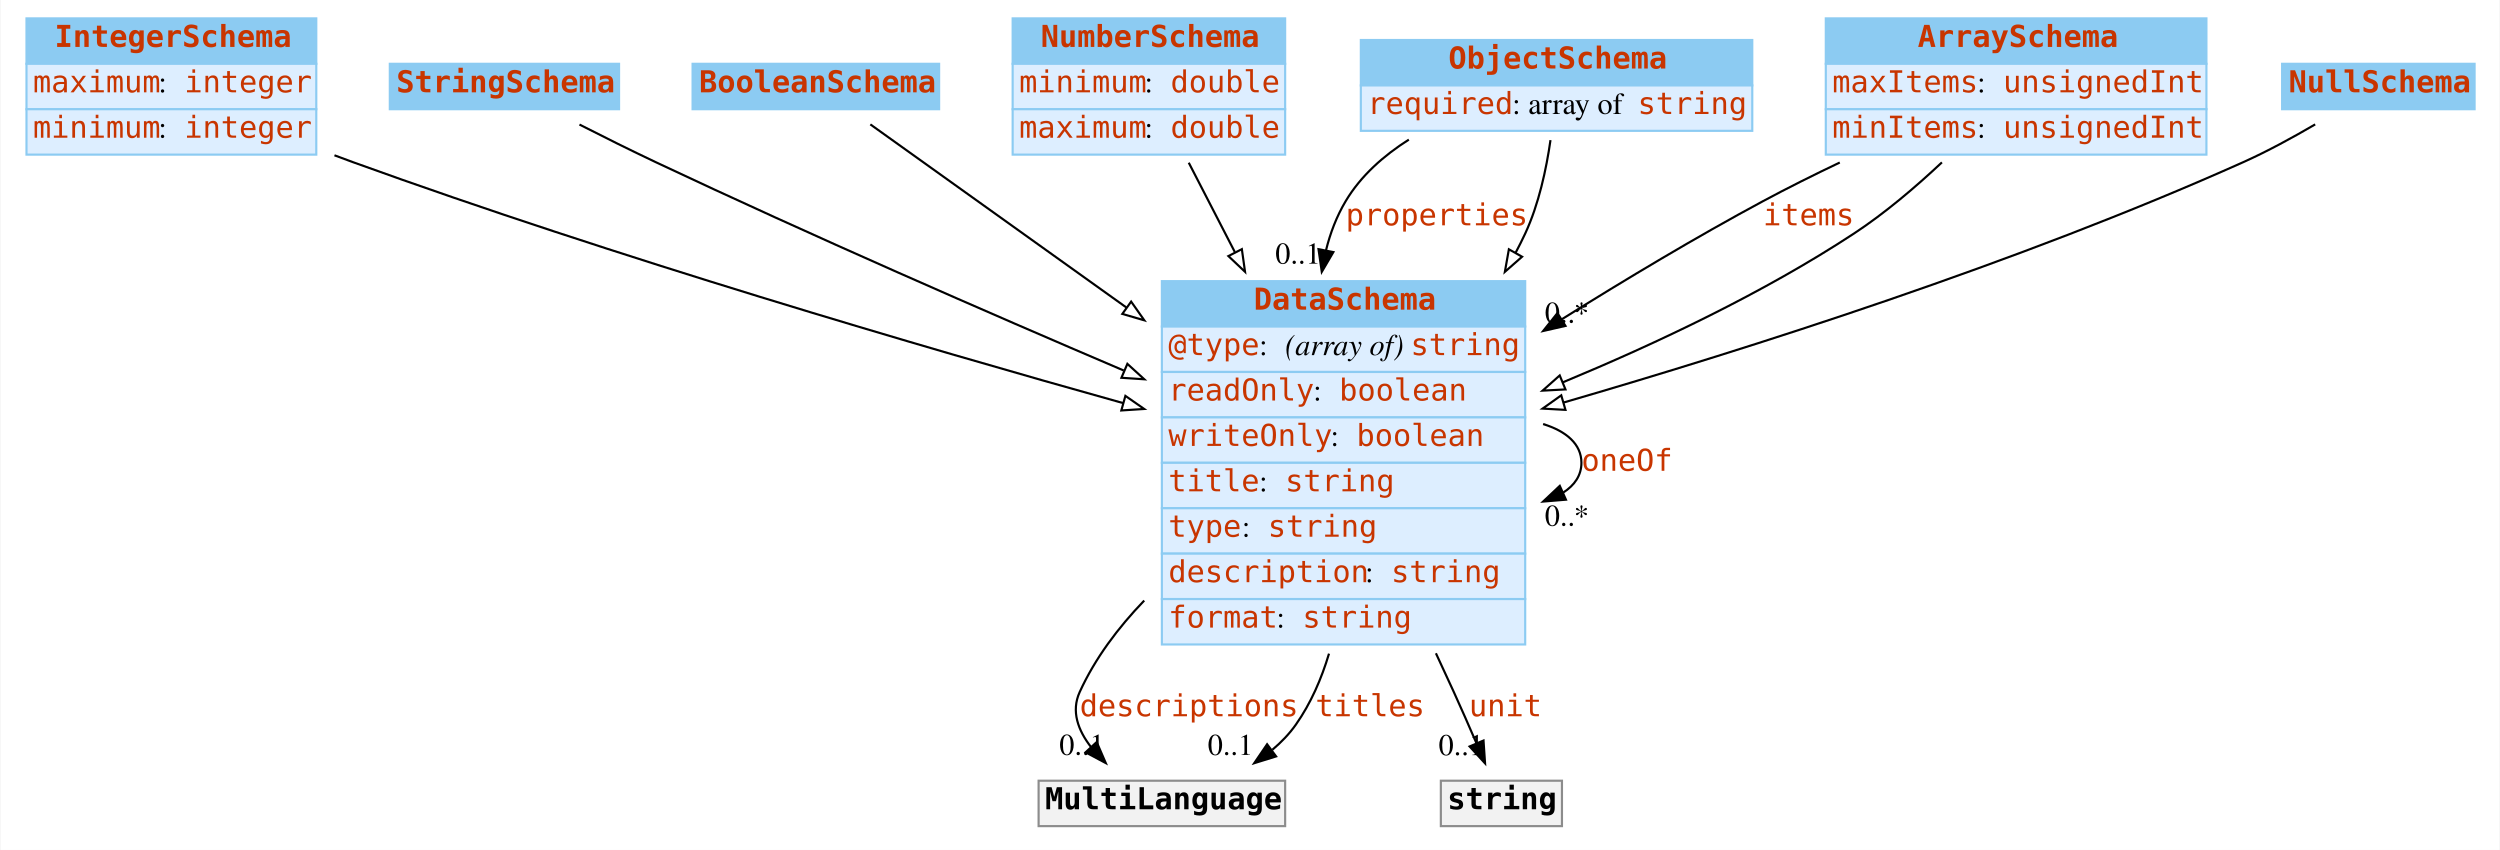
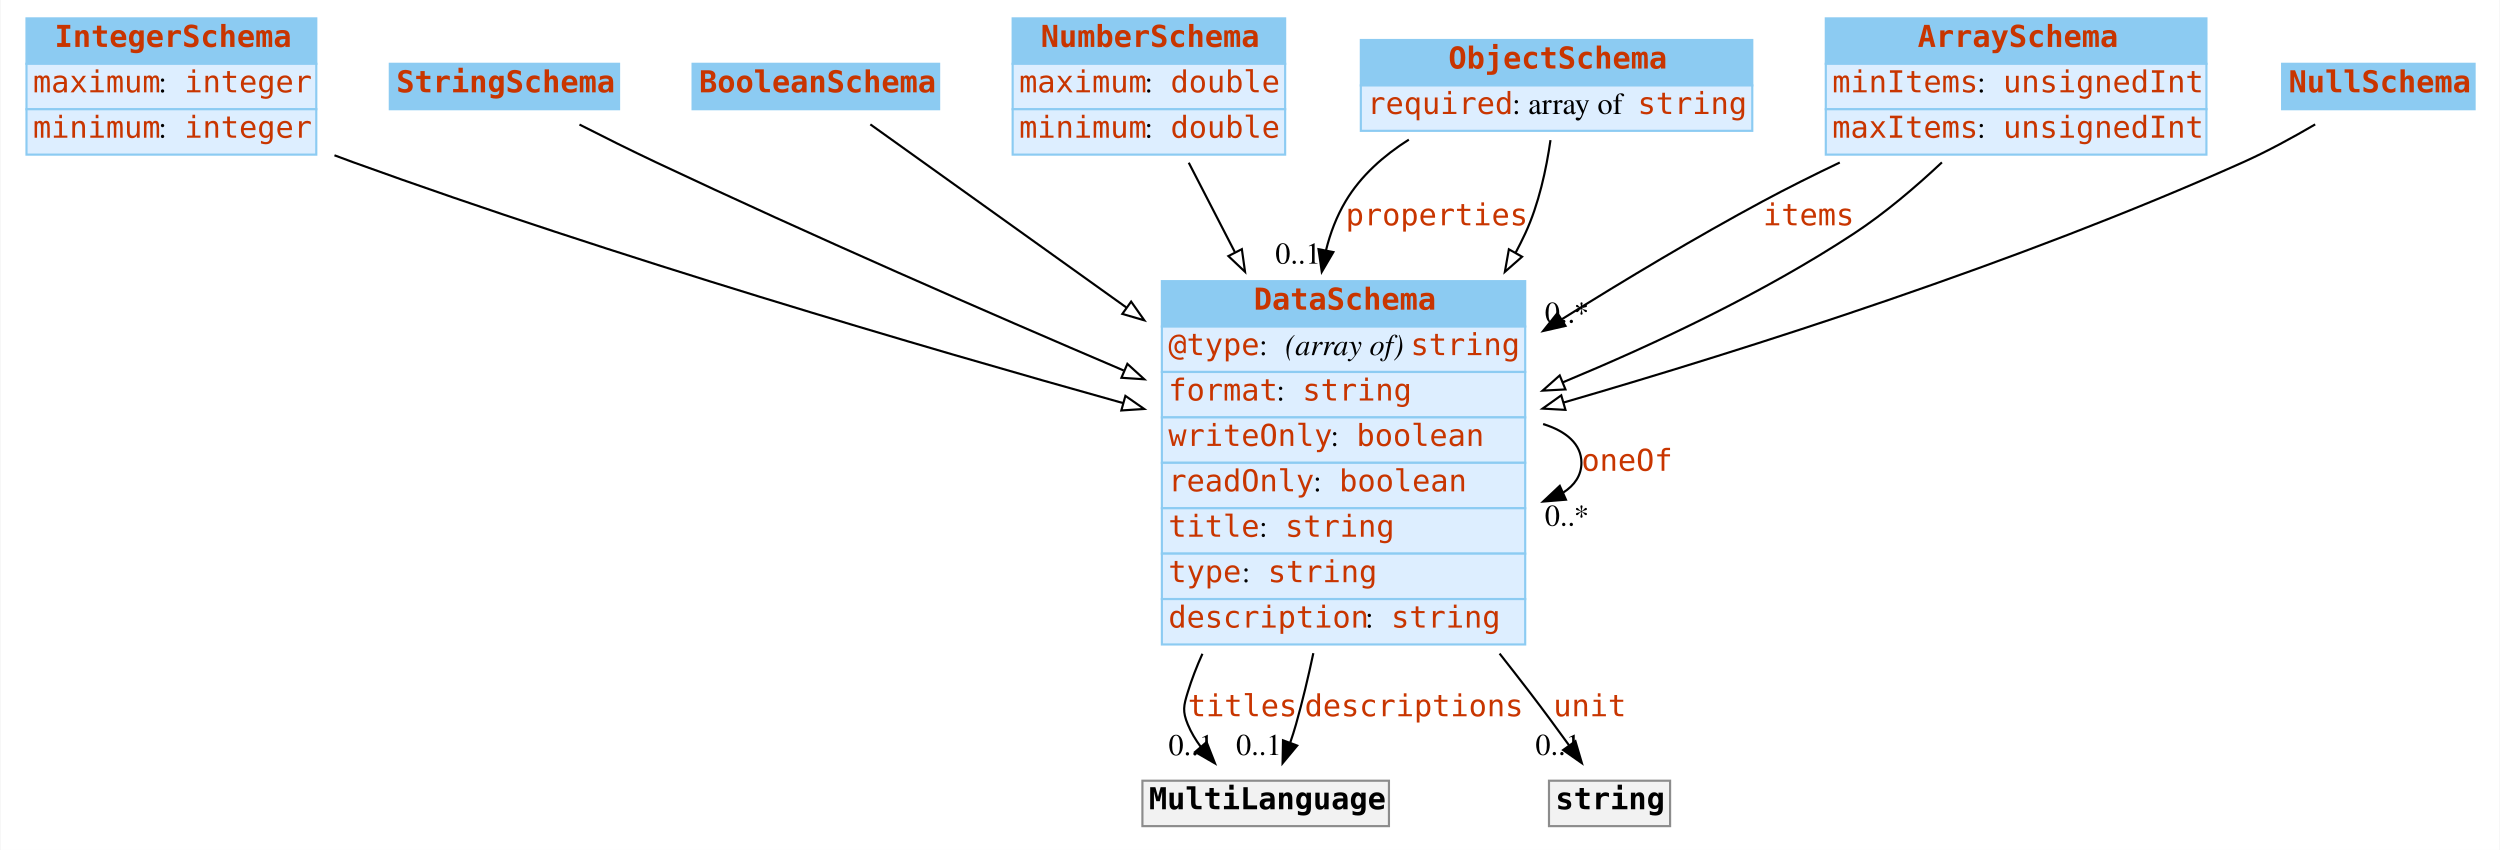
<svg xmlns="http://www.w3.org/2000/svg" width="1156pt" height="393pt" viewBox="0.00 0.00 1155.50 393.00">
  <g id="graph0" class="graph" transform="scale(1 1) rotate(0) translate(4 389)">
    <polygon fill="#ffffff" stroke="transparent" points="-4,4 -4,-389 1151.5,-389 1151.5,4 -4,4" />
    <g id="node1" class="node">
      <polygon fill="#8ccbf2" stroke="transparent" points="8,-359.5 8,-380.5 142,-380.5 142,-359.5 8,-359.5" />
      <polygon fill="none" stroke="#8ccbf2" points="8,-359.5 8,-380.5 142,-380.5 142,-359.5 8,-359.5" />
      <text text-anchor="start" x="21" y="-367.3" font-family="mono" font-weight="bold" font-size="14.00" fill="#c83500">IntegerSchema</text>
      <polygon fill="#ddeeff" stroke="transparent" points="8,-338.5 8,-359.5 142,-359.5 142,-338.5 8,-338.5" />
      <polygon fill="none" stroke="#8ccbf2" points="8,-338.5 8,-359.5 142,-359.5 142,-338.5 8,-338.5" />
      <text text-anchor="start" x="11" y="-346.3" font-family="mono" font-size="14.00" fill="#c83500">maximum</text>
      <text text-anchor="start" x="69" y="-346.3" font-family="Times,serif" font-size="14.00" fill="#000000"> : </text>
      <text text-anchor="start" x="81" y="-346.3" font-family="mono" font-size="14.00" fill="#c83500">integer</text>
      <polygon fill="#ddeeff" stroke="transparent" points="8,-317.5 8,-338.5 142,-338.5 142,-317.5 8,-317.5" />
      <polygon fill="none" stroke="#8ccbf2" points="8,-317.5 8,-338.5 142,-338.5 142,-317.5 8,-317.5" />
      <text text-anchor="start" x="11" y="-325.3" font-family="mono" font-size="14.00" fill="#c83500">minimum</text>
      <text text-anchor="start" x="69" y="-325.3" font-family="Times,serif" font-size="14.00" fill="#000000"> : </text>
      <text text-anchor="start" x="81" y="-325.3" font-family="mono" font-size="14.00" fill="#c83500">integer</text>
    </g>
    <g id="node8" class="node">
      <polygon fill="#8ccbf2" stroke="transparent" points="533,-238 533,-259 701,-259 701,-238 533,-238" />
      <polygon fill="none" stroke="#8ccbf2" points="533,-238 533,-259 701,-259 701,-238 533,-238" />
      <text text-anchor="start" x="575.5" y="-245.8" font-family="mono" font-weight="bold" font-size="14.00" fill="#c83500">DataSchema</text>
      <polygon fill="#ddeeff" stroke="transparent" points="533,-217 533,-238 701,-238 701,-217 533,-217" />
      <polygon fill="none" stroke="#8ccbf2" points="533,-217 533,-238 701,-238 701,-217 533,-217" />
      <text text-anchor="start" x="536" y="-224.8" font-family="mono" font-size="14.00" fill="#c83500">@type</text>
      <text text-anchor="start" x="578" y="-224.8" font-family="Times,serif" font-size="14.00" fill="#000000"> : </text>
      <text text-anchor="start" x="590" y="-224.8" font-family="Times,serif" font-style="italic" font-size="14.00" fill="#000000">(array of) </text>
      <text text-anchor="start" x="648" y="-224.8" font-family="mono" font-size="14.00" fill="#c83500">string</text>
      <polygon fill="#ddeeff" stroke="transparent" points="533,-196 533,-217 701,-217 701,-196 533,-196" />
      <polygon fill="none" stroke="#8ccbf2" points="533,-196 533,-217 701,-217 701,-196 533,-196" />
-       <text text-anchor="start" x="536" y="-203.8" font-family="mono" font-size="14.00" fill="#c83500">readOnly</text>
-       <text text-anchor="start" x="603" y="-203.8" font-family="Times,serif" font-size="14.00" fill="#000000"> : </text>
-       <text text-anchor="start" x="615" y="-203.8" font-family="mono" font-size="14.00" fill="#c83500">boolean</text>
+       <text text-anchor="start" x="536" y="-203.8" font-family="mono" font-size="14.00" fill="#c83500">format</text>
+       <text text-anchor="start" x="586" y="-203.8" font-family="Times,serif" font-size="14.00" fill="#000000"> : </text>
+       <text text-anchor="start" x="598" y="-203.8" font-family="mono" font-size="14.00" fill="#c83500">string</text>
      <polygon fill="#ddeeff" stroke="transparent" points="533,-175 533,-196 701,-196 701,-175 533,-175" />
      <polygon fill="none" stroke="#8ccbf2" points="533,-175 533,-196 701,-196 701,-175 533,-175" />
      <text text-anchor="start" x="536" y="-182.8" font-family="mono" font-size="14.00" fill="#c83500">writeOnly</text>
      <text text-anchor="start" x="611" y="-182.8" font-family="Times,serif" font-size="14.00" fill="#000000"> : </text>
      <text text-anchor="start" x="623" y="-182.8" font-family="mono" font-size="14.00" fill="#c83500">boolean</text>
      <polygon fill="#ddeeff" stroke="transparent" points="533,-154 533,-175 701,-175 701,-154 533,-154" />
      <polygon fill="none" stroke="#8ccbf2" points="533,-154 533,-175 701,-175 701,-154 533,-154" />
-       <text text-anchor="start" x="536" y="-161.8" font-family="mono" font-size="14.00" fill="#c83500">title</text>
-       <text text-anchor="start" x="578" y="-161.8" font-family="Times,serif" font-size="14.00" fill="#000000"> : </text>
-       <text text-anchor="start" x="590" y="-161.8" font-family="mono" font-size="14.00" fill="#c83500">string</text>
+       <text text-anchor="start" x="536" y="-161.8" font-family="mono" font-size="14.00" fill="#c83500">readOnly</text>
+       <text text-anchor="start" x="603" y="-161.8" font-family="Times,serif" font-size="14.00" fill="#000000"> : </text>
+       <text text-anchor="start" x="615" y="-161.8" font-family="mono" font-size="14.00" fill="#c83500">boolean</text>
      <polygon fill="#ddeeff" stroke="transparent" points="533,-133 533,-154 701,-154 701,-133 533,-133" />
      <polygon fill="none" stroke="#8ccbf2" points="533,-133 533,-154 701,-154 701,-133 533,-133" />
-       <text text-anchor="start" x="536" y="-140.8" font-family="mono" font-size="14.00" fill="#c83500">type</text>
-       <text text-anchor="start" x="570" y="-140.8" font-family="Times,serif" font-size="14.00" fill="#000000"> : </text>
-       <text text-anchor="start" x="582" y="-140.8" font-family="mono" font-size="14.00" fill="#c83500">string</text>
+       <text text-anchor="start" x="536" y="-140.8" font-family="mono" font-size="14.00" fill="#c83500">title</text>
+       <text text-anchor="start" x="578" y="-140.8" font-family="Times,serif" font-size="14.00" fill="#000000"> : </text>
+       <text text-anchor="start" x="590" y="-140.8" font-family="mono" font-size="14.00" fill="#c83500">string</text>
      <polygon fill="#ddeeff" stroke="transparent" points="533,-112 533,-133 701,-133 701,-112 533,-112" />
      <polygon fill="none" stroke="#8ccbf2" points="533,-112 533,-133 701,-133 701,-112 533,-112" />
-       <text text-anchor="start" x="536" y="-119.8" font-family="mono" font-size="14.00" fill="#c83500">description</text>
-       <text text-anchor="start" x="627" y="-119.8" font-family="Times,serif" font-size="14.00" fill="#000000"> : </text>
-       <text text-anchor="start" x="639" y="-119.8" font-family="mono" font-size="14.00" fill="#c83500">string</text>
+       <text text-anchor="start" x="536" y="-119.8" font-family="mono" font-size="14.00" fill="#c83500">type</text>
+       <text text-anchor="start" x="570" y="-119.8" font-family="Times,serif" font-size="14.00" fill="#000000"> : </text>
+       <text text-anchor="start" x="582" y="-119.8" font-family="mono" font-size="14.00" fill="#c83500">string</text>
      <polygon fill="#ddeeff" stroke="transparent" points="533,-91 533,-112 701,-112 701,-91 533,-91" />
      <polygon fill="none" stroke="#8ccbf2" points="533,-91 533,-112 701,-112 701,-91 533,-91" />
-       <text text-anchor="start" x="536" y="-98.8" font-family="mono" font-size="14.00" fill="#c83500">format</text>
-       <text text-anchor="start" x="586" y="-98.8" font-family="Times,serif" font-size="14.00" fill="#000000"> : </text>
-       <text text-anchor="start" x="598" y="-98.8" font-family="mono" font-size="14.00" fill="#c83500">string</text>
+       <text text-anchor="start" x="536" y="-98.8" font-family="mono" font-size="14.00" fill="#c83500">description</text>
+       <text text-anchor="start" x="627" y="-98.8" font-family="Times,serif" font-size="14.00" fill="#000000"> : </text>
+       <text text-anchor="start" x="639" y="-98.8" font-family="mono" font-size="14.00" fill="#c83500">string</text>
    </g>
-     <g id="edge8" class="edge">
+     <g id="edge9" class="edge">
      <path fill="none" stroke="#000000" d="M150.408,-317.19C153.3,-316.091 156.171,-315.024 159,-314 279.743,-270.3 421.602,-228.71 515.087,-202.605" />
      <polygon fill="#ffffff" stroke="#000000" points="516.133,-205.947 524.827,-199.892 514.255,-199.204 516.133,-205.947" />
    </g>
    <g id="node2" class="node">
      <polygon fill="#8ccbf2" stroke="transparent" points="176,-338.5 176,-359.5 282,-359.5 282,-338.5 176,-338.5" />
      <polygon fill="none" stroke="#8ccbf2" points="176,-338.5 176,-359.5 282,-359.5 282,-338.5 176,-338.5" />
      <text text-anchor="start" x="179" y="-346.3" font-family="mono" font-weight="bold" font-size="14.00" fill="#c83500">StringSchema</text>
    </g>
    <g id="edge12" class="edge">
      <path fill="none" stroke="#000000" d="M263.7,-331.408C274.9,-325.702 287.415,-319.464 299,-314 370.66,-280.201 452.608,-244.449 515.366,-217.669" />
      <polygon fill="#ffffff" stroke="#000000" points="517.047,-220.757 524.875,-213.617 514.303,-214.317 517.047,-220.757" />
    </g>
    <g id="node3" class="node">
      <polygon fill="#8ccbf2" stroke="transparent" points="316,-338.5 316,-359.5 430,-359.5 430,-338.5 316,-338.5" />
      <polygon fill="none" stroke="#8ccbf2" points="316,-338.5 316,-359.5 430,-359.5 430,-338.5 316,-338.5" />
      <text text-anchor="start" x="319" y="-346.3" font-family="mono" font-weight="bold" font-size="14.00" fill="#c83500">BooleanSchema</text>
    </g>
    <g id="edge11" class="edge">
      <path fill="none" stroke="#000000" d="M398.193,-331.483C426.219,-311.44 473.265,-277.794 516.567,-246.826" />
      <polygon fill="#ffffff" stroke="#000000" points="518.789,-249.54 524.887,-240.876 514.717,-243.846 518.789,-249.54" />
    </g>
    <g id="node4" class="node">
      <polygon fill="#8ccbf2" stroke="transparent" points="464,-359.5 464,-380.5 590,-380.5 590,-359.5 464,-359.5" />
      <polygon fill="none" stroke="#8ccbf2" points="464,-359.5 464,-380.5 590,-380.5 590,-359.5 464,-359.5" />
      <text text-anchor="start" x="477" y="-367.3" font-family="mono" font-weight="bold" font-size="14.00" fill="#c83500">NumberSchema</text>
      <polygon fill="#ddeeff" stroke="transparent" points="464,-338.5 464,-359.5 590,-359.5 590,-338.5 464,-338.5" />
      <polygon fill="none" stroke="#8ccbf2" points="464,-338.5 464,-359.5 590,-359.5 590,-338.5 464,-338.5" />
-       <text text-anchor="start" x="467" y="-346.3" font-family="mono" font-size="14.00" fill="#c83500">minimum</text>
+       <text text-anchor="start" x="467" y="-346.3" font-family="mono" font-size="14.00" fill="#c83500">maximum</text>
      <text text-anchor="start" x="525" y="-346.3" font-family="Times,serif" font-size="14.00" fill="#000000"> : </text>
      <text text-anchor="start" x="537" y="-346.3" font-family="mono" font-size="14.00" fill="#c83500">double</text>
      <polygon fill="#ddeeff" stroke="transparent" points="464,-317.5 464,-338.5 590,-338.5 590,-317.5 464,-317.5" />
      <polygon fill="none" stroke="#8ccbf2" points="464,-317.5 464,-338.5 590,-338.5 590,-317.5 464,-317.5" />
-       <text text-anchor="start" x="467" y="-325.3" font-family="mono" font-size="14.00" fill="#c83500">maximum</text>
+       <text text-anchor="start" x="467" y="-325.3" font-family="mono" font-size="14.00" fill="#c83500">minimum</text>
      <text text-anchor="start" x="525" y="-325.3" font-family="Times,serif" font-size="14.00" fill="#000000"> : </text>
      <text text-anchor="start" x="537" y="-325.3" font-family="mono" font-size="14.00" fill="#c83500">double</text>
    </g>
-     <g id="edge9" class="edge">
+     <g id="edge8" class="edge">
      <path fill="none" stroke="#000000" d="M545.43,-313.766C551.733,-301.545 559.12,-287.224 566.71,-272.507" />
      <polygon fill="#ffffff" stroke="#000000" points="569.981,-273.8 571.454,-263.308 563.76,-270.592 569.981,-273.8" />
    </g>
    <g id="node5" class="node">
      <polygon fill="#8ccbf2" stroke="transparent" points="625,-349.5 625,-370.5 806,-370.5 806,-349.5 625,-349.5" />
      <polygon fill="none" stroke="#8ccbf2" points="625,-349.5 625,-370.5 806,-370.5 806,-349.5 625,-349.5" />
      <text text-anchor="start" x="665.5" y="-357.3" font-family="mono" font-weight="bold" font-size="14.00" fill="#c83500">ObjectSchema</text>
      <polygon fill="#ddeeff" stroke="transparent" points="625,-328.5 625,-349.5 806,-349.5 806,-328.5 625,-328.5" />
      <polygon fill="none" stroke="#8ccbf2" points="625,-328.5 625,-349.5 806,-349.5 806,-328.5 625,-328.5" />
      <text text-anchor="start" x="628" y="-336.3" font-family="mono" font-size="14.00" fill="#c83500">required</text>
      <text text-anchor="start" x="695" y="-336.3" font-family="Times,serif" font-size="14.00" fill="#000000"> : array of </text>
      <text text-anchor="start" x="753" y="-336.3" font-family="mono" font-size="14.00" fill="#c83500">string</text>
    </g>
    <g id="edge1" class="edge">
      <path fill="none" stroke="#000000" d="M647.198,-324.439C635.566,-317.067 624.991,-307.729 618,-296 613.794,-288.944 610.85,-281.221 608.88,-273.198" />
      <polygon fill="#000000" stroke="#000000" points="612.296,-272.431 606.941,-263.289 605.427,-273.775 612.296,-272.431" />
      <text text-anchor="start" x="618" y="-284.8" font-family="mono" font-size="14.00" fill="#c83500">properties</text>
      <text text-anchor="middle" x="595.941" y="-267.089" font-family="Times,serif" font-size="14.00" fill="#000000">0..1</text>
    </g>
-     <g id="edge10" class="edge">
+     <g id="edge7" class="edge">
      <path fill="none" stroke="#000000" d="M712.694,-324.203C710.782,-310.876 707.303,-294.534 701,-281 699.612,-278.02 698.125,-275.049 696.553,-272.095" />
      <polygon fill="#ffffff" stroke="#000000" points="699.554,-270.29 691.6,-263.291 693.453,-273.722 699.554,-270.29" />
    </g>
    <g id="node6" class="node">
      <polygon fill="#8ccbf2" stroke="transparent" points="840,-359.5 840,-380.5 1016,-380.5 1016,-359.5 840,-359.5" />
      <polygon fill="none" stroke="#8ccbf2" points="840,-359.5 840,-380.5 1016,-380.5 1016,-359.5 840,-359.5" />
      <text text-anchor="start" x="882.5" y="-367.3" font-family="mono" font-weight="bold" font-size="14.00" fill="#c83500">ArraySchema</text>
      <polygon fill="#ddeeff" stroke="transparent" points="840,-338.5 840,-359.5 1016,-359.5 1016,-338.5 840,-338.5" />
      <polygon fill="none" stroke="#8ccbf2" points="840,-338.5 840,-359.5 1016,-359.5 1016,-338.5 840,-338.5" />
-       <text text-anchor="start" x="843" y="-346.3" font-family="mono" font-size="14.00" fill="#c83500">maxItems</text>
+       <text text-anchor="start" x="843" y="-346.3" font-family="mono" font-size="14.00" fill="#c83500">minItems</text>
      <text text-anchor="start" x="910" y="-346.3" font-family="Times,serif" font-size="14.00" fill="#000000"> : </text>
      <text text-anchor="start" x="922" y="-346.3" font-family="mono" font-size="14.00" fill="#c83500">unsignedInt</text>
      <polygon fill="#ddeeff" stroke="transparent" points="840,-317.5 840,-338.5 1016,-338.5 1016,-317.5 840,-317.5" />
      <polygon fill="none" stroke="#8ccbf2" points="840,-317.5 840,-338.5 1016,-338.5 1016,-317.5 840,-317.5" />
-       <text text-anchor="start" x="843" y="-325.3" font-family="mono" font-size="14.00" fill="#c83500">minItems</text>
+       <text text-anchor="start" x="843" y="-325.3" font-family="mono" font-size="14.00" fill="#c83500">maxItems</text>
      <text text-anchor="start" x="910" y="-325.3" font-family="Times,serif" font-size="14.00" fill="#000000"> : </text>
      <text text-anchor="start" x="922" y="-325.3" font-family="mono" font-size="14.00" fill="#c83500">unsignedInt</text>
    </g>
    <g id="edge2" class="edge">
      <path fill="none" stroke="#000000" d="M846.459,-313.853C834.445,-308.13 822.312,-302.081 811,-296 780.133,-279.406 747.484,-259.867 717.952,-241.387" />
      <polygon fill="#000000" stroke="#000000" points="719.631,-238.309 709.302,-235.949 715.905,-244.235 719.631,-238.309" />
      <text text-anchor="start" x="811" y="-284.8" font-family="mono" font-size="14.00" fill="#c83500">items</text>
      <text text-anchor="middle" x="720.302" y="-239.749" font-family="Times,serif" font-size="14.00" fill="#000000">0..*</text>
    </g>
-     <g id="edge7" class="edge">
+     <g id="edge10" class="edge">
      <path fill="none" stroke="#000000" d="M893.689,-313.918C881.528,-302.499 867.297,-290.39 853,-281 811.379,-253.663 761.546,-230.124 718.42,-212.22" />
      <polygon fill="#ffffff" stroke="#000000" points="719.621,-208.929 709.041,-208.37 716.963,-215.405 719.621,-208.929" />
    </g>
    <g id="node7" class="node">
      <polygon fill="#8ccbf2" stroke="transparent" points="1051,-338.5 1051,-359.5 1140,-359.5 1140,-338.5 1051,-338.5" />
      <polygon fill="none" stroke="#8ccbf2" points="1051,-338.5 1051,-359.5 1140,-359.5 1140,-338.5 1051,-338.5" />
      <text text-anchor="start" x="1054" y="-346.3" font-family="mono" font-weight="bold" font-size="14.00" fill="#c83500">NullSchema</text>
    </g>
    <g id="edge13" class="edge">
      <path fill="none" stroke="#000000" d="M1066.289,-331.486C1056.017,-325.468 1044.206,-319.021 1033,-314 928.952,-267.38 804.308,-227.744 718.753,-202.871" />
      <polygon fill="#ffffff" stroke="#000000" points="719.618,-199.478 709.039,-200.061 717.673,-206.202 719.618,-199.478" />
    </g>
-     <g id="edge3" class="edge">
+     <g id="edge4" class="edge">
      <path fill="none" stroke="#000000" d="M709.282,-192.923C720.016,-189.615 727,-183.641 727,-175 727,-169.195 723.847,-164.593 718.523,-161.195" />
      <polygon fill="#000000" stroke="#000000" points="719.841,-157.95 709.282,-157.077 716.992,-164.344 719.841,-157.95" />
      <text text-anchor="start" x="727" y="-171.3" font-family="mono" font-size="14.00" fill="#c83500">oneOf</text>
      <text text-anchor="middle" x="720.282" y="-145.877" font-family="Times,serif" font-size="14.00" fill="#000000">0..*</text>
    </g>
    <g id="node9" class="node">
-       <polygon fill="#f2f2f2" stroke="transparent" points="476,-7 476,-28 590,-28 590,-7 476,-7" />
-       <polygon fill="none" stroke="#8c8c8c" points="476,-7 476,-28 590,-28 590,-7 476,-7" />
-       <text text-anchor="start" x="479" y="-14.8" font-family="mono" font-weight="bold" font-size="14.00" fill="#000000">MultiLanguage</text>
+       <polygon fill="#f2f2f2" stroke="transparent" points="524,-7 524,-28 638,-28 638,-7 524,-7" />
+       <polygon fill="none" stroke="#8c8c8c" points="524,-7 524,-28 638,-28 638,-7 524,-7" />
+       <text text-anchor="start" x="527" y="-14.8" font-family="mono" font-weight="bold" font-size="14.00" fill="#000000">MultiLanguage</text>
    </g>
-     <g id="edge4" class="edge">
-       <path fill="none" stroke="#000000" d="M524.838,-111.296C512.743,-98.744 502.1,-84.574 495,-69 490.947,-60.108 494.237,-51.27 500.278,-43.51" />
-       <polygon fill="#000000" stroke="#000000" points="502.861,-45.872 507.066,-36.147 497.715,-41.127 502.861,-45.872" />
-       <text text-anchor="start" x="495" y="-57.8" font-family="mono" font-size="14.00" fill="#c83500">descriptions</text>
-       <text text-anchor="middle" x="496.066" y="-39.947" font-family="Times,serif" font-size="14.00" fill="#000000">0..1</text>
+     <g id="edge3" class="edge">
+       <path fill="none" stroke="#000000" d="M551.752,-86.695C549.123,-80.874 546.831,-74.954 545,-69 543.04,-62.628 542.449,-60.159 545,-54 546.517,-50.338 548.607,-46.854 551.023,-43.599" />
+       <polygon fill="#000000" stroke="#000000" points="553.688,-45.868 557.559,-36.005 548.383,-41.301 553.688,-45.868" />
+       <text text-anchor="start" x="545" y="-57.8" font-family="mono" font-size="14.00" fill="#c83500">titles</text>
+       <text text-anchor="middle" x="546.559" y="-39.805" font-family="Times,serif" font-size="14.00" fill="#000000">0..1</text>
+     </g>
+     <g id="edge6" class="edge">
+       <path fill="none" stroke="#000000" d="M603.037,-86.978C600.667,-75.803 597.99,-64.582 595,-54 594.214,-51.217 593.295,-48.35 592.311,-45.506" />
+       <polygon fill="#000000" stroke="#000000" points="595.574,-44.239 588.81,-36.084 589.012,-46.677 595.574,-44.239" />
+       <text text-anchor="start" x="599" y="-57.8" font-family="mono" font-size="14.00" fill="#c83500">descriptions</text>
+       <text text-anchor="middle" x="577.81" y="-39.884" font-family="Times,serif" font-size="14.00" fill="#000000">0..1</text>
+     </g>
+     <g id="node10" class="node">
+       <polygon fill="#f2f2f2" stroke="transparent" points="712,-7 712,-28 768,-28 768,-7 712,-7" />
+       <polygon fill="none" stroke="#8c8c8c" points="712,-7 712,-28 768,-28 768,-7 712,-7" />
+       <text text-anchor="start" x="715" y="-14.8" font-family="mono" font-weight="bold" font-size="14.00" fill="#000000">string</text>
    </g>
    <g id="edge5" class="edge">
-       <path fill="none" stroke="#000000" d="M610.281,-86.753C606.79,-75.079 601.872,-63.785 595,-54 591.948,-49.655 588.192,-45.759 584.052,-42.282" />
-       <polygon fill="#000000" stroke="#000000" points="585.819,-39.236 575.698,-36.105 581.658,-44.865 585.819,-39.236" />
-       <text text-anchor="start" x="604" y="-57.8" font-family="mono" font-size="14.00" fill="#c83500">titles</text>
-       <text text-anchor="middle" x="564.698" y="-39.906" font-family="Times,serif" font-size="14.00" fill="#000000">0..1</text>
-     </g>
-     <g id="node10" class="node">
-       <polygon fill="#f2f2f2" stroke="transparent" points="662,-7 662,-28 718,-28 718,-7 662,-7" />
-       <polygon fill="none" stroke="#8c8c8c" points="662,-7 662,-28 718,-28 718,-7 662,-7" />
-       <text text-anchor="start" x="665" y="-14.8" font-family="mono" font-weight="bold" font-size="14.00" fill="#000000">string</text>
-     </g>
-     <g id="edge6" class="edge">
-       <path fill="none" stroke="#000000" d="M659.716,-86.924C662.547,-80.871 665.331,-74.853 668,-69 671.488,-61.35 675.152,-52.996 678.468,-45.304" />
-       <polygon fill="#000000" stroke="#000000" points="681.725,-46.588 682.442,-36.017 675.29,-43.834 681.725,-46.588" />
-       <text text-anchor="start" x="675" y="-57.8" font-family="mono" font-size="14.00" fill="#c83500">unit</text>
-       <text text-anchor="middle" x="671.442" y="-39.818" font-family="Times,serif" font-size="14.00" fill="#000000">0..1</text>
+       <path fill="none" stroke="#000000" d="M689.157,-86.792C693.876,-80.798 698.527,-74.828 703,-69 709.065,-61.098 715.497,-52.364 721.267,-44.391" />
+       <polygon fill="#000000" stroke="#000000" points="724.223,-46.275 727.22,-36.112 718.54,-42.188 724.223,-46.275" />
+       <text text-anchor="start" x="714" y="-57.8" font-family="mono" font-size="14.00" fill="#c83500">unit</text>
+       <text text-anchor="middle" x="716.22" y="-39.913" font-family="Times,serif" font-size="14.00" fill="#000000">0..1</text>
    </g>
  </g>
</svg>
